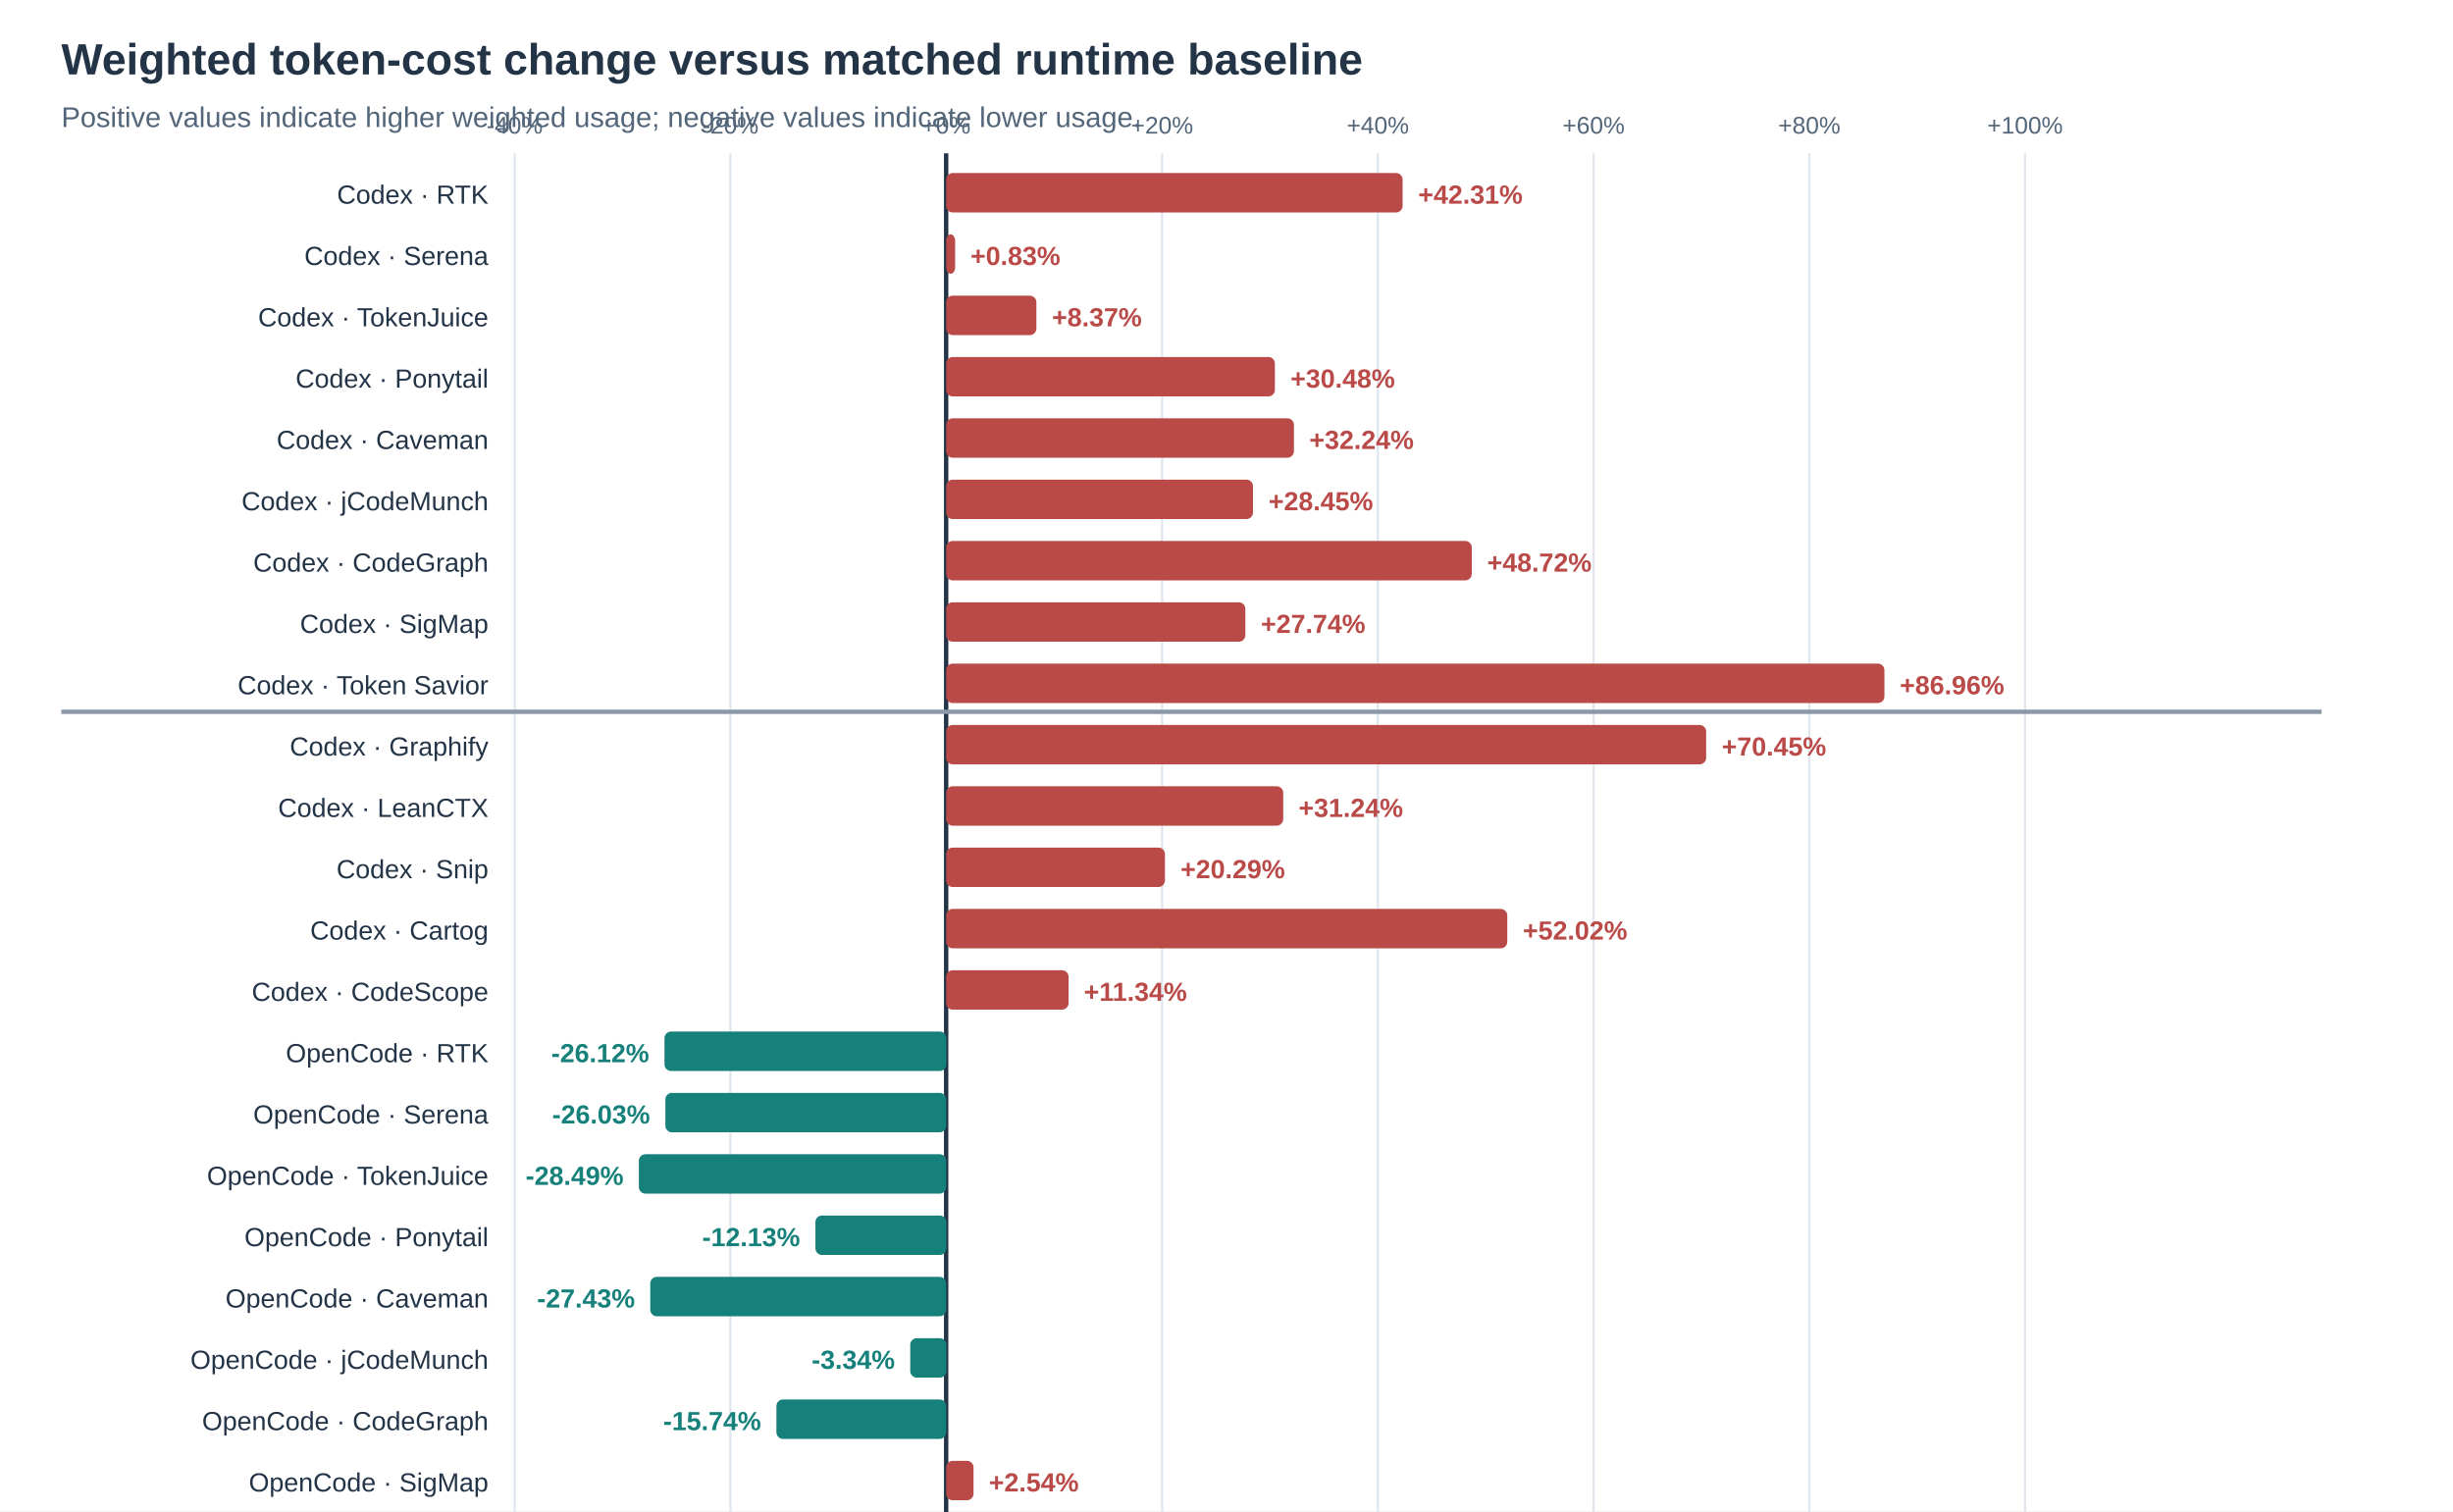
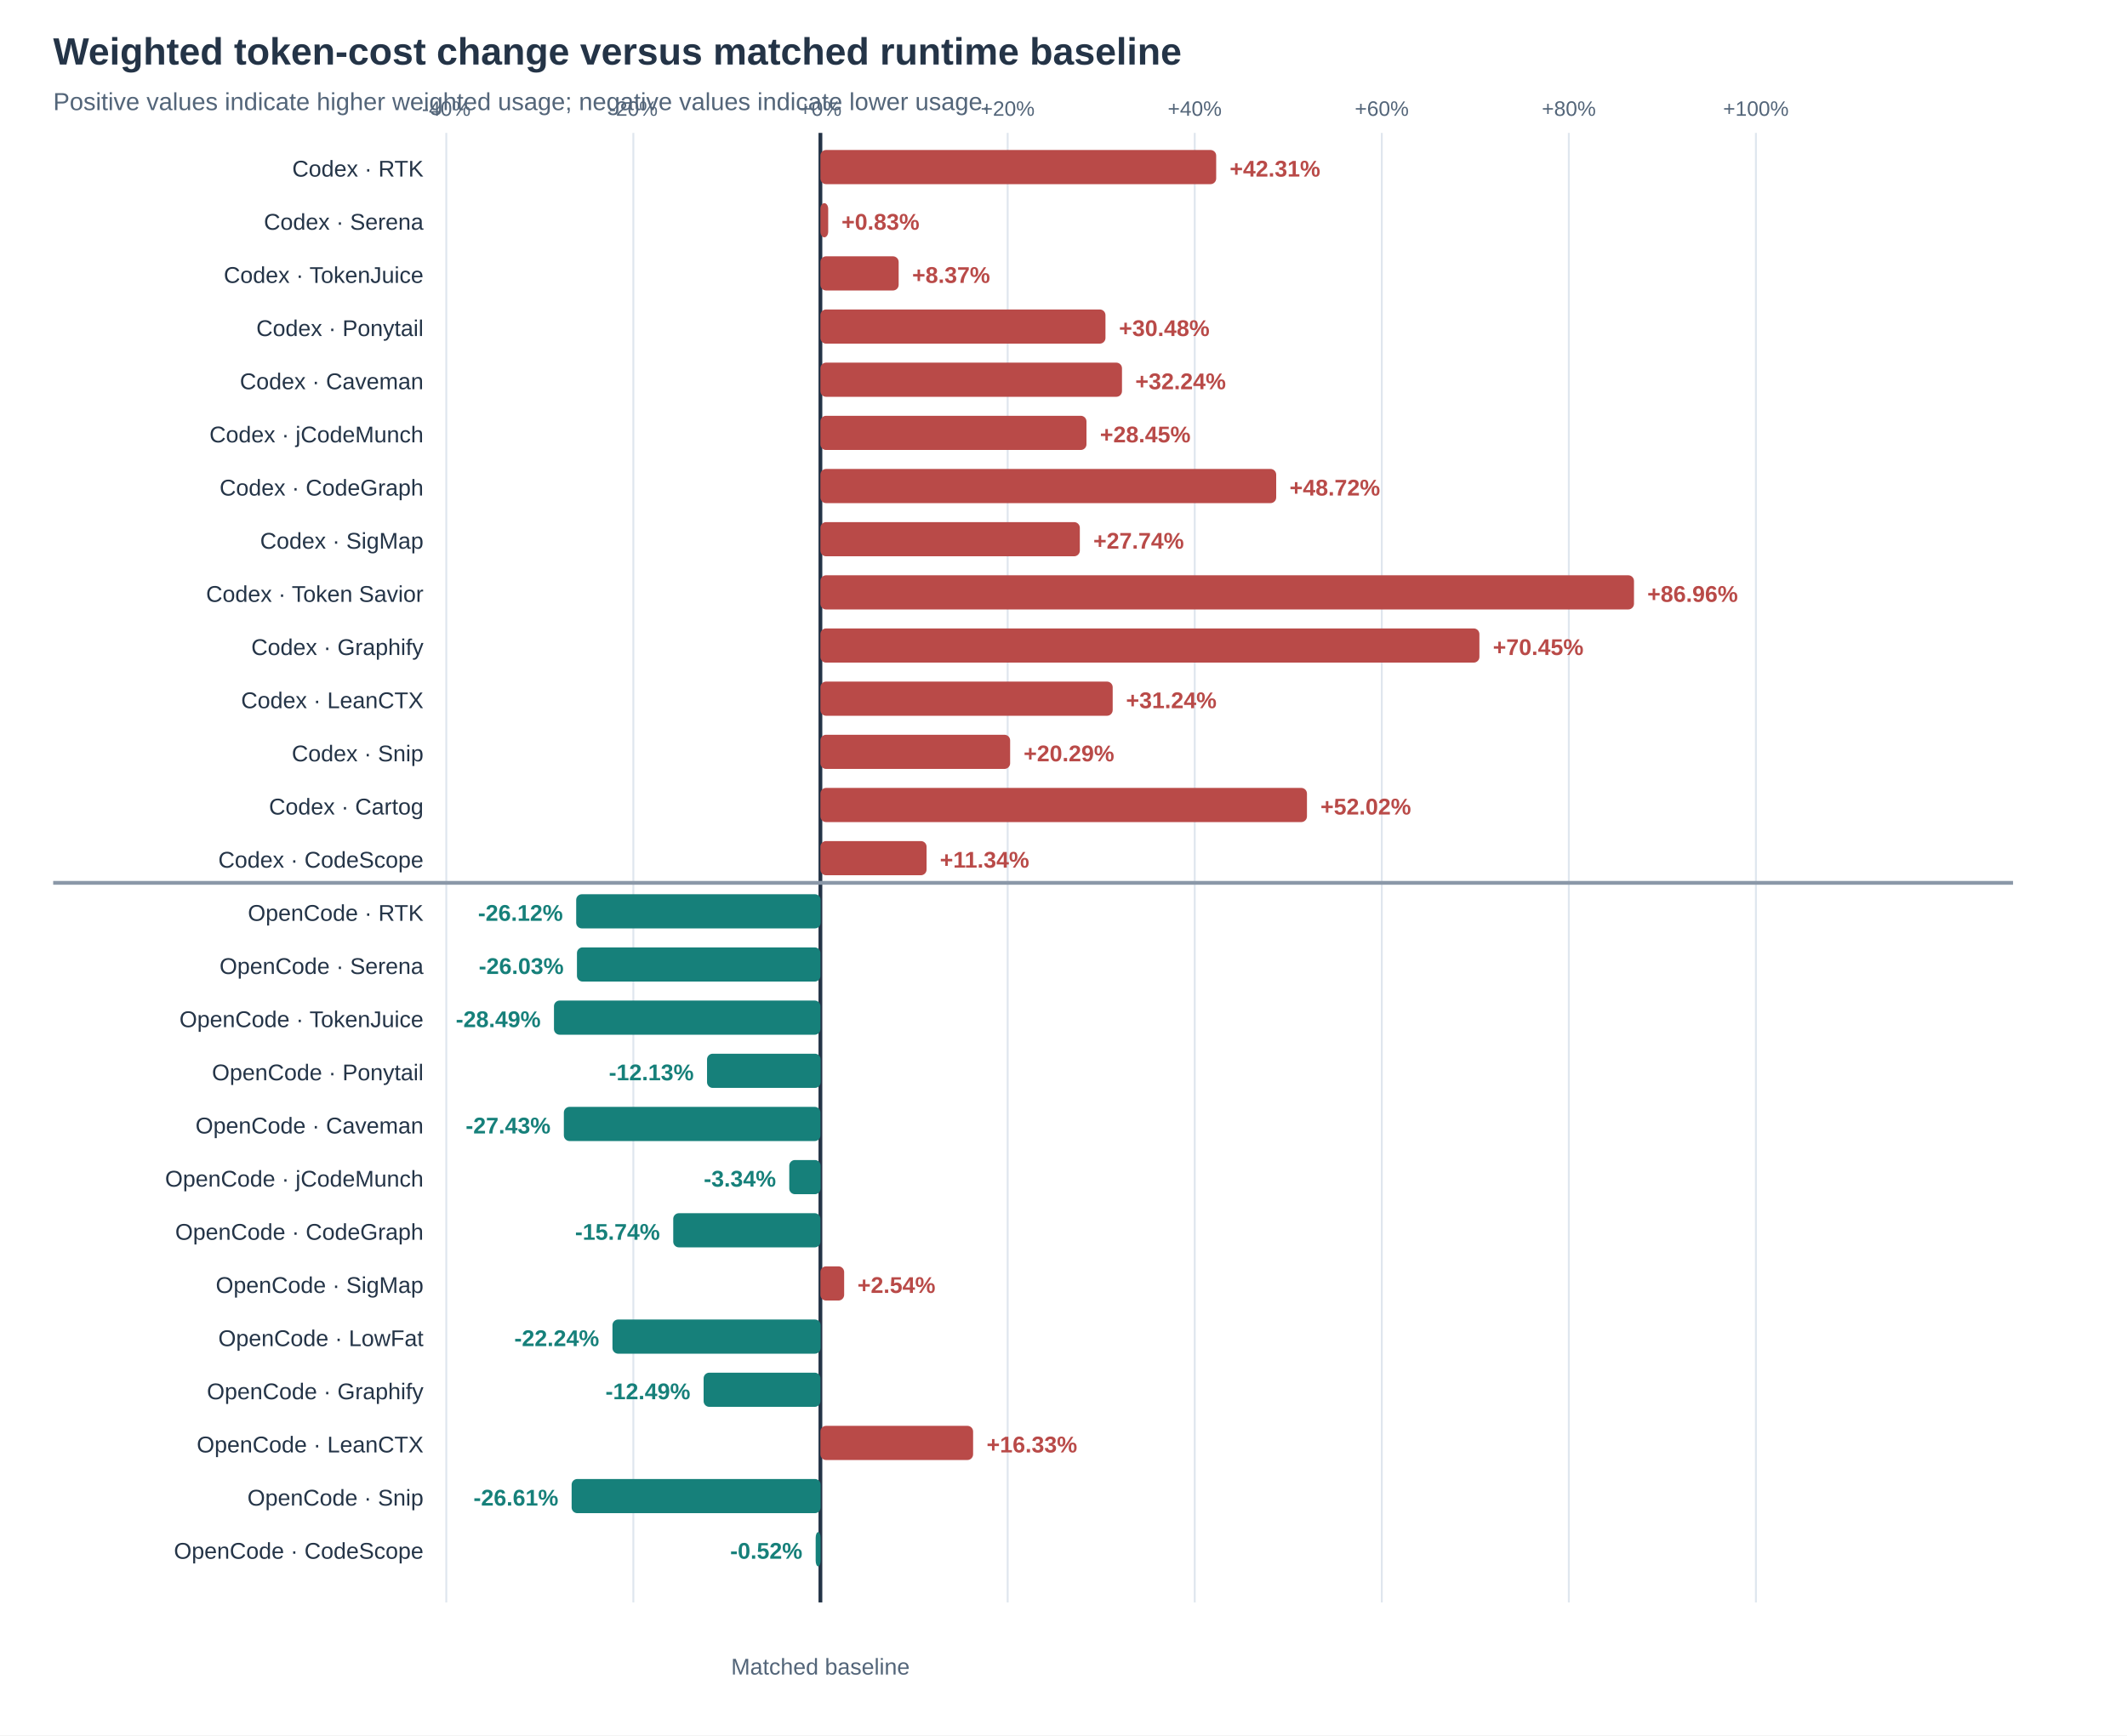
- <svg xmlns="http://www.w3.org/2000/svg" width="1120" height="690" viewBox="0 0 1120 690">
+ <svg xmlns="http://www.w3.org/2000/svg" width="1120" height="914" viewBox="0 0 1120 914">
  <rect width="100%" height="100%" fill="white" />
  <text x="28.0" y="34.0" font-family="Arial,Helvetica,sans-serif" font-size="20px" text-anchor="start" fill="#243447" font-weight="700">Weighted token-cost change versus matched runtime baseline</text>
  <text x="28.0" y="58.0" font-family="Arial,Helvetica,sans-serif" font-size="13px" text-anchor="start" fill="#536579" font-weight="400">Positive values indicate higher weighted usage; negative values indicate lower usage.</text>
-   <line x1="235.0" y1="70" x2="235.0" y2="732" stroke="#dfe6ee" stroke-width="1" />
+   <line x1="235.0" y1="70" x2="235.0" y2="844" stroke="#dfe6ee" stroke-width="1" />
  <text x="235.0" y="61.0" font-family="Arial,Helvetica,sans-serif" font-size="11px" text-anchor="middle" fill="#536579" font-weight="400">-40%</text>
-   <line x1="333.5" y1="70" x2="333.5" y2="732" stroke="#dfe6ee" stroke-width="1" />
+   <line x1="333.5" y1="70" x2="333.5" y2="844" stroke="#dfe6ee" stroke-width="1" />
  <text x="333.5" y="61.0" font-family="Arial,Helvetica,sans-serif" font-size="11px" text-anchor="middle" fill="#536579" font-weight="400">-20%</text>
-   <line x1="432.0" y1="70" x2="432.0" y2="732" stroke="#dfe6ee" stroke-width="1" />
+   <line x1="432.0" y1="70" x2="432.0" y2="844" stroke="#dfe6ee" stroke-width="1" />
  <text x="432.0" y="61.0" font-family="Arial,Helvetica,sans-serif" font-size="11px" text-anchor="middle" fill="#536579" font-weight="400">+0%</text>
-   <line x1="530.6" y1="70" x2="530.6" y2="732" stroke="#dfe6ee" stroke-width="1" />
+   <line x1="530.6" y1="70" x2="530.6" y2="844" stroke="#dfe6ee" stroke-width="1" />
  <text x="530.6" y="61.0" font-family="Arial,Helvetica,sans-serif" font-size="11px" text-anchor="middle" fill="#536579" font-weight="400">+20%</text>
-   <line x1="629.1" y1="70" x2="629.1" y2="732" stroke="#dfe6ee" stroke-width="1" />
+   <line x1="629.1" y1="70" x2="629.1" y2="844" stroke="#dfe6ee" stroke-width="1" />
  <text x="629.1" y="61.0" font-family="Arial,Helvetica,sans-serif" font-size="11px" text-anchor="middle" fill="#536579" font-weight="400">+40%</text>
-   <line x1="727.6" y1="70" x2="727.6" y2="732" stroke="#dfe6ee" stroke-width="1" />
+   <line x1="727.6" y1="70" x2="727.6" y2="844" stroke="#dfe6ee" stroke-width="1" />
  <text x="727.6" y="61.0" font-family="Arial,Helvetica,sans-serif" font-size="11px" text-anchor="middle" fill="#536579" font-weight="400">+60%</text>
-   <line x1="826.1" y1="70" x2="826.1" y2="732" stroke="#dfe6ee" stroke-width="1" />
+   <line x1="826.1" y1="70" x2="826.1" y2="844" stroke="#dfe6ee" stroke-width="1" />
  <text x="826.1" y="61.0" font-family="Arial,Helvetica,sans-serif" font-size="11px" text-anchor="middle" fill="#536579" font-weight="400">+80%</text>
-   <line x1="924.6" y1="70" x2="924.6" y2="732" stroke="#dfe6ee" stroke-width="1" />
+   <line x1="924.6" y1="70" x2="924.6" y2="844" stroke="#dfe6ee" stroke-width="1" />
  <text x="924.6" y="61.0" font-family="Arial,Helvetica,sans-serif" font-size="11px" text-anchor="middle" fill="#536579" font-weight="400">+100%</text>
-   <line x1="432.0" y1="70" x2="432.0" y2="732" stroke="#243447" stroke-width="2" />
+   <line x1="432.0" y1="70" x2="432.0" y2="844" stroke="#243447" stroke-width="2" />
  <text x="223.0" y="93.0" font-family="Arial,Helvetica,sans-serif" font-size="12px" text-anchor="end" fill="#243447" font-weight="400">Codex · RTK</text>
  <rect x="432.0" y="79" width="208.4" height="18" rx="3" fill="#b94a48" />
  <text x="647.5" y="93.0" font-family="Arial,Helvetica,sans-serif" font-size="12px" text-anchor="start" fill="#b94a48" font-weight="700">+42.31%</text>
  <text x="223.0" y="121.0" font-family="Arial,Helvetica,sans-serif" font-size="12px" text-anchor="end" fill="#243447" font-weight="400">Codex · Serena</text>
  <rect x="432.0" y="107" width="4.1" height="18" rx="3" fill="#b94a48" />
  <text x="443.1" y="121.0" font-family="Arial,Helvetica,sans-serif" font-size="12px" text-anchor="start" fill="#b94a48" font-weight="700">+0.83%</text>
  <text x="223.0" y="149.0" font-family="Arial,Helvetica,sans-serif" font-size="12px" text-anchor="end" fill="#243447" font-weight="400">Codex · TokenJuice</text>
  <rect x="432.0" y="135" width="41.2" height="18" rx="3" fill="#b94a48" />
  <text x="480.3" y="149.0" font-family="Arial,Helvetica,sans-serif" font-size="12px" text-anchor="start" fill="#b94a48" font-weight="700">+8.37%</text>
  <text x="223.0" y="177.0" font-family="Arial,Helvetica,sans-serif" font-size="12px" text-anchor="end" fill="#243447" font-weight="400">Codex · Ponytail</text>
  <rect x="432.0" y="163" width="150.1" height="18" rx="3" fill="#b94a48" />
  <text x="589.2" y="177.0" font-family="Arial,Helvetica,sans-serif" font-size="12px" text-anchor="start" fill="#b94a48" font-weight="700">+30.48%</text>
  <text x="223.0" y="205.0" font-family="Arial,Helvetica,sans-serif" font-size="12px" text-anchor="end" fill="#243447" font-weight="400">Codex · Caveman</text>
  <rect x="432.0" y="191" width="158.8" height="18" rx="3" fill="#b94a48" />
  <text x="597.8" y="205.0" font-family="Arial,Helvetica,sans-serif" font-size="12px" text-anchor="start" fill="#b94a48" font-weight="700">+32.24%</text>
  <text x="223.0" y="233.0" font-family="Arial,Helvetica,sans-serif" font-size="12px" text-anchor="end" fill="#243447" font-weight="400">Codex · jCodeMunch</text>
  <rect x="432.0" y="219" width="140.1" height="18" rx="3" fill="#b94a48" />
  <text x="579.2" y="233.0" font-family="Arial,Helvetica,sans-serif" font-size="12px" text-anchor="start" fill="#b94a48" font-weight="700">+28.45%</text>
  <text x="223.0" y="261.0" font-family="Arial,Helvetica,sans-serif" font-size="12px" text-anchor="end" fill="#243447" font-weight="400">Codex · CodeGraph</text>
  <rect x="432.0" y="247" width="240.0" height="18" rx="3" fill="#b94a48" />
  <text x="679.0" y="261.0" font-family="Arial,Helvetica,sans-serif" font-size="12px" text-anchor="start" fill="#b94a48" font-weight="700">+48.72%</text>
  <text x="223.0" y="289.0" font-family="Arial,Helvetica,sans-serif" font-size="12px" text-anchor="end" fill="#243447" font-weight="400">Codex · SigMap</text>
  <rect x="432.0" y="275" width="136.6" height="18" rx="3" fill="#b94a48" />
  <text x="575.7" y="289.0" font-family="Arial,Helvetica,sans-serif" font-size="12px" text-anchor="start" fill="#b94a48" font-weight="700">+27.74%</text>
  <text x="223.0" y="317.0" font-family="Arial,Helvetica,sans-serif" font-size="12px" text-anchor="end" fill="#243447" font-weight="400">Codex · Token Savior</text>
  <rect x="432.0" y="303" width="428.4" height="18" rx="3" fill="#b94a48" />
  <text x="867.4" y="317.0" font-family="Arial,Helvetica,sans-serif" font-size="12px" text-anchor="start" fill="#b94a48" font-weight="700">+86.96%</text>
-   <line x1="28" y1="325" x2="1060" y2="325" stroke="#8b98a8" stroke-width="2" />
  <text x="223.0" y="345.0" font-family="Arial,Helvetica,sans-serif" font-size="12px" text-anchor="end" fill="#243447" font-weight="400">Codex · Graphify</text>
  <rect x="432.0" y="331" width="347.0" height="18" rx="3" fill="#b94a48" />
  <text x="786.1" y="345.0" font-family="Arial,Helvetica,sans-serif" font-size="12px" text-anchor="start" fill="#b94a48" font-weight="700">+70.45%</text>
  <text x="223.0" y="373.0" font-family="Arial,Helvetica,sans-serif" font-size="12px" text-anchor="end" fill="#243447" font-weight="400">Codex · LeanCTX</text>
  <rect x="432.0" y="359" width="153.9" height="18" rx="3" fill="#b94a48" />
  <text x="592.9" y="373.0" font-family="Arial,Helvetica,sans-serif" font-size="12px" text-anchor="start" fill="#b94a48" font-weight="700">+31.24%</text>
  <text x="223.0" y="401.0" font-family="Arial,Helvetica,sans-serif" font-size="12px" text-anchor="end" fill="#243447" font-weight="400">Codex · Snip</text>
  <rect x="432.0" y="387" width="99.9" height="18" rx="3" fill="#b94a48" />
  <text x="539.0" y="401.0" font-family="Arial,Helvetica,sans-serif" font-size="12px" text-anchor="start" fill="#b94a48" font-weight="700">+20.29%</text>
  <text x="223.0" y="429.0" font-family="Arial,Helvetica,sans-serif" font-size="12px" text-anchor="end" fill="#243447" font-weight="400">Codex · Cartog</text>
  <rect x="432.0" y="415" width="256.2" height="18" rx="3" fill="#b94a48" />
  <text x="695.3" y="429.0" font-family="Arial,Helvetica,sans-serif" font-size="12px" text-anchor="start" fill="#b94a48" font-weight="700">+52.02%</text>
  <text x="223.0" y="457.0" font-family="Arial,Helvetica,sans-serif" font-size="12px" text-anchor="end" fill="#243447" font-weight="400">Codex · CodeScope</text>
  <rect x="432.0" y="443" width="55.9" height="18" rx="3" fill="#b94a48" />
  <text x="494.9" y="457.0" font-family="Arial,Helvetica,sans-serif" font-size="12px" text-anchor="start" fill="#b94a48" font-weight="700">+11.34%</text>
+   <line x1="28" y1="465" x2="1060" y2="465" stroke="#8b98a8" stroke-width="2" />
  <text x="223.0" y="485.0" font-family="Arial,Helvetica,sans-serif" font-size="12px" text-anchor="end" fill="#243447" font-weight="400">OpenCode · RTK</text>
  <rect x="303.4" y="471" width="128.7" height="18" rx="3" fill="#16807a" />
  <text x="296.4" y="485.0" font-family="Arial,Helvetica,sans-serif" font-size="12px" text-anchor="end" fill="#16807a" font-weight="700">-26.12%</text>
  <text x="223.0" y="513.0" font-family="Arial,Helvetica,sans-serif" font-size="12px" text-anchor="end" fill="#243447" font-weight="400">OpenCode · Serena</text>
  <rect x="303.8" y="499" width="128.2" height="18" rx="3" fill="#16807a" />
  <text x="296.8" y="513.0" font-family="Arial,Helvetica,sans-serif" font-size="12px" text-anchor="end" fill="#16807a" font-weight="700">-26.03%</text>
  <text x="223.0" y="541.0" font-family="Arial,Helvetica,sans-serif" font-size="12px" text-anchor="end" fill="#243447" font-weight="400">OpenCode · TokenJuice</text>
  <rect x="291.7" y="527" width="140.3" height="18" rx="3" fill="#16807a" />
  <text x="284.7" y="541.0" font-family="Arial,Helvetica,sans-serif" font-size="12px" text-anchor="end" fill="#16807a" font-weight="700">-28.49%</text>
  <text x="223.0" y="569.0" font-family="Arial,Helvetica,sans-serif" font-size="12px" text-anchor="end" fill="#243447" font-weight="400">OpenCode · Ponytail</text>
  <rect x="372.3" y="555" width="59.8" height="18" rx="3" fill="#16807a" />
  <text x="365.3" y="569.0" font-family="Arial,Helvetica,sans-serif" font-size="12px" text-anchor="end" fill="#16807a" font-weight="700">-12.13%</text>
  <text x="223.0" y="597.0" font-family="Arial,Helvetica,sans-serif" font-size="12px" text-anchor="end" fill="#243447" font-weight="400">OpenCode · Caveman</text>
  <rect x="296.9" y="583" width="135.1" height="18" rx="3" fill="#16807a" />
  <text x="289.9" y="597.0" font-family="Arial,Helvetica,sans-serif" font-size="12px" text-anchor="end" fill="#16807a" font-weight="700">-27.43%</text>
  <text x="223.0" y="625.0" font-family="Arial,Helvetica,sans-serif" font-size="12px" text-anchor="end" fill="#243447" font-weight="400">OpenCode · jCodeMunch</text>
  <rect x="415.6" y="611" width="16.5" height="18" rx="3" fill="#16807a" />
  <text x="408.6" y="625.0" font-family="Arial,Helvetica,sans-serif" font-size="12px" text-anchor="end" fill="#16807a" font-weight="700">-3.34%</text>
  <text x="223.0" y="653.0" font-family="Arial,Helvetica,sans-serif" font-size="12px" text-anchor="end" fill="#243447" font-weight="400">OpenCode · CodeGraph</text>
  <rect x="354.5" y="639" width="77.5" height="18" rx="3" fill="#16807a" />
  <text x="347.5" y="653.0" font-family="Arial,Helvetica,sans-serif" font-size="12px" text-anchor="end" fill="#16807a" font-weight="700">-15.74%</text>
  <text x="223.0" y="681.0" font-family="Arial,Helvetica,sans-serif" font-size="12px" text-anchor="end" fill="#243447" font-weight="400">OpenCode · SigMap</text>
  <rect x="432.0" y="667" width="12.5" height="18" rx="3" fill="#b94a48" />
  <text x="451.5" y="681.0" font-family="Arial,Helvetica,sans-serif" font-size="12px" text-anchor="start" fill="#b94a48" font-weight="700">+2.54%</text>
  <text x="223.0" y="709.0" font-family="Arial,Helvetica,sans-serif" font-size="12px" text-anchor="end" fill="#243447" font-weight="400">OpenCode · LowFat</text>
  <rect x="322.5" y="695" width="109.6" height="18" rx="3" fill="#16807a" />
  <text x="315.5" y="709.0" font-family="Arial,Helvetica,sans-serif" font-size="12px" text-anchor="end" fill="#16807a" font-weight="700">-22.24%</text>
-   <text x="432.0" y="770.0" font-family="Arial,Helvetica,sans-serif" font-size="12px" text-anchor="middle" fill="#536579" font-weight="400">Matched baseline</text>
+   <text x="223.0" y="737.0" font-family="Arial,Helvetica,sans-serif" font-size="12px" text-anchor="end" fill="#243447" font-weight="400">OpenCode · Graphify</text>
+   <rect x="370.5" y="723" width="61.5" height="18" rx="3" fill="#16807a" />
+   <text x="363.5" y="737.0" font-family="Arial,Helvetica,sans-serif" font-size="12px" text-anchor="end" fill="#16807a" font-weight="700">-12.49%</text>
+   <text x="223.0" y="765.0" font-family="Arial,Helvetica,sans-serif" font-size="12px" text-anchor="end" fill="#243447" font-weight="400">OpenCode · LeanCTX</text>
+   <rect x="432.0" y="751" width="80.4" height="18" rx="3" fill="#b94a48" />
+   <text x="519.5" y="765.0" font-family="Arial,Helvetica,sans-serif" font-size="12px" text-anchor="start" fill="#b94a48" font-weight="700">+16.33%</text>
+   <text x="223.0" y="793.0" font-family="Arial,Helvetica,sans-serif" font-size="12px" text-anchor="end" fill="#243447" font-weight="400">OpenCode · Snip</text>
+   <rect x="301.0" y="779" width="131.1" height="18" rx="3" fill="#16807a" />
+   <text x="294.0" y="793.0" font-family="Arial,Helvetica,sans-serif" font-size="12px" text-anchor="end" fill="#16807a" font-weight="700">-26.61%</text>
+   <text x="223.0" y="821.0" font-family="Arial,Helvetica,sans-serif" font-size="12px" text-anchor="end" fill="#243447" font-weight="400">OpenCode · CodeScope</text>
+   <rect x="429.5" y="807" width="2.6" height="18" rx="3" fill="#16807a" />
+   <text x="422.5" y="821.0" font-family="Arial,Helvetica,sans-serif" font-size="12px" text-anchor="end" fill="#16807a" font-weight="700">-0.52%</text>
+   <text x="432.0" y="882.0" font-family="Arial,Helvetica,sans-serif" font-size="12px" text-anchor="middle" fill="#536579" font-weight="400">Matched baseline</text>
</svg>
